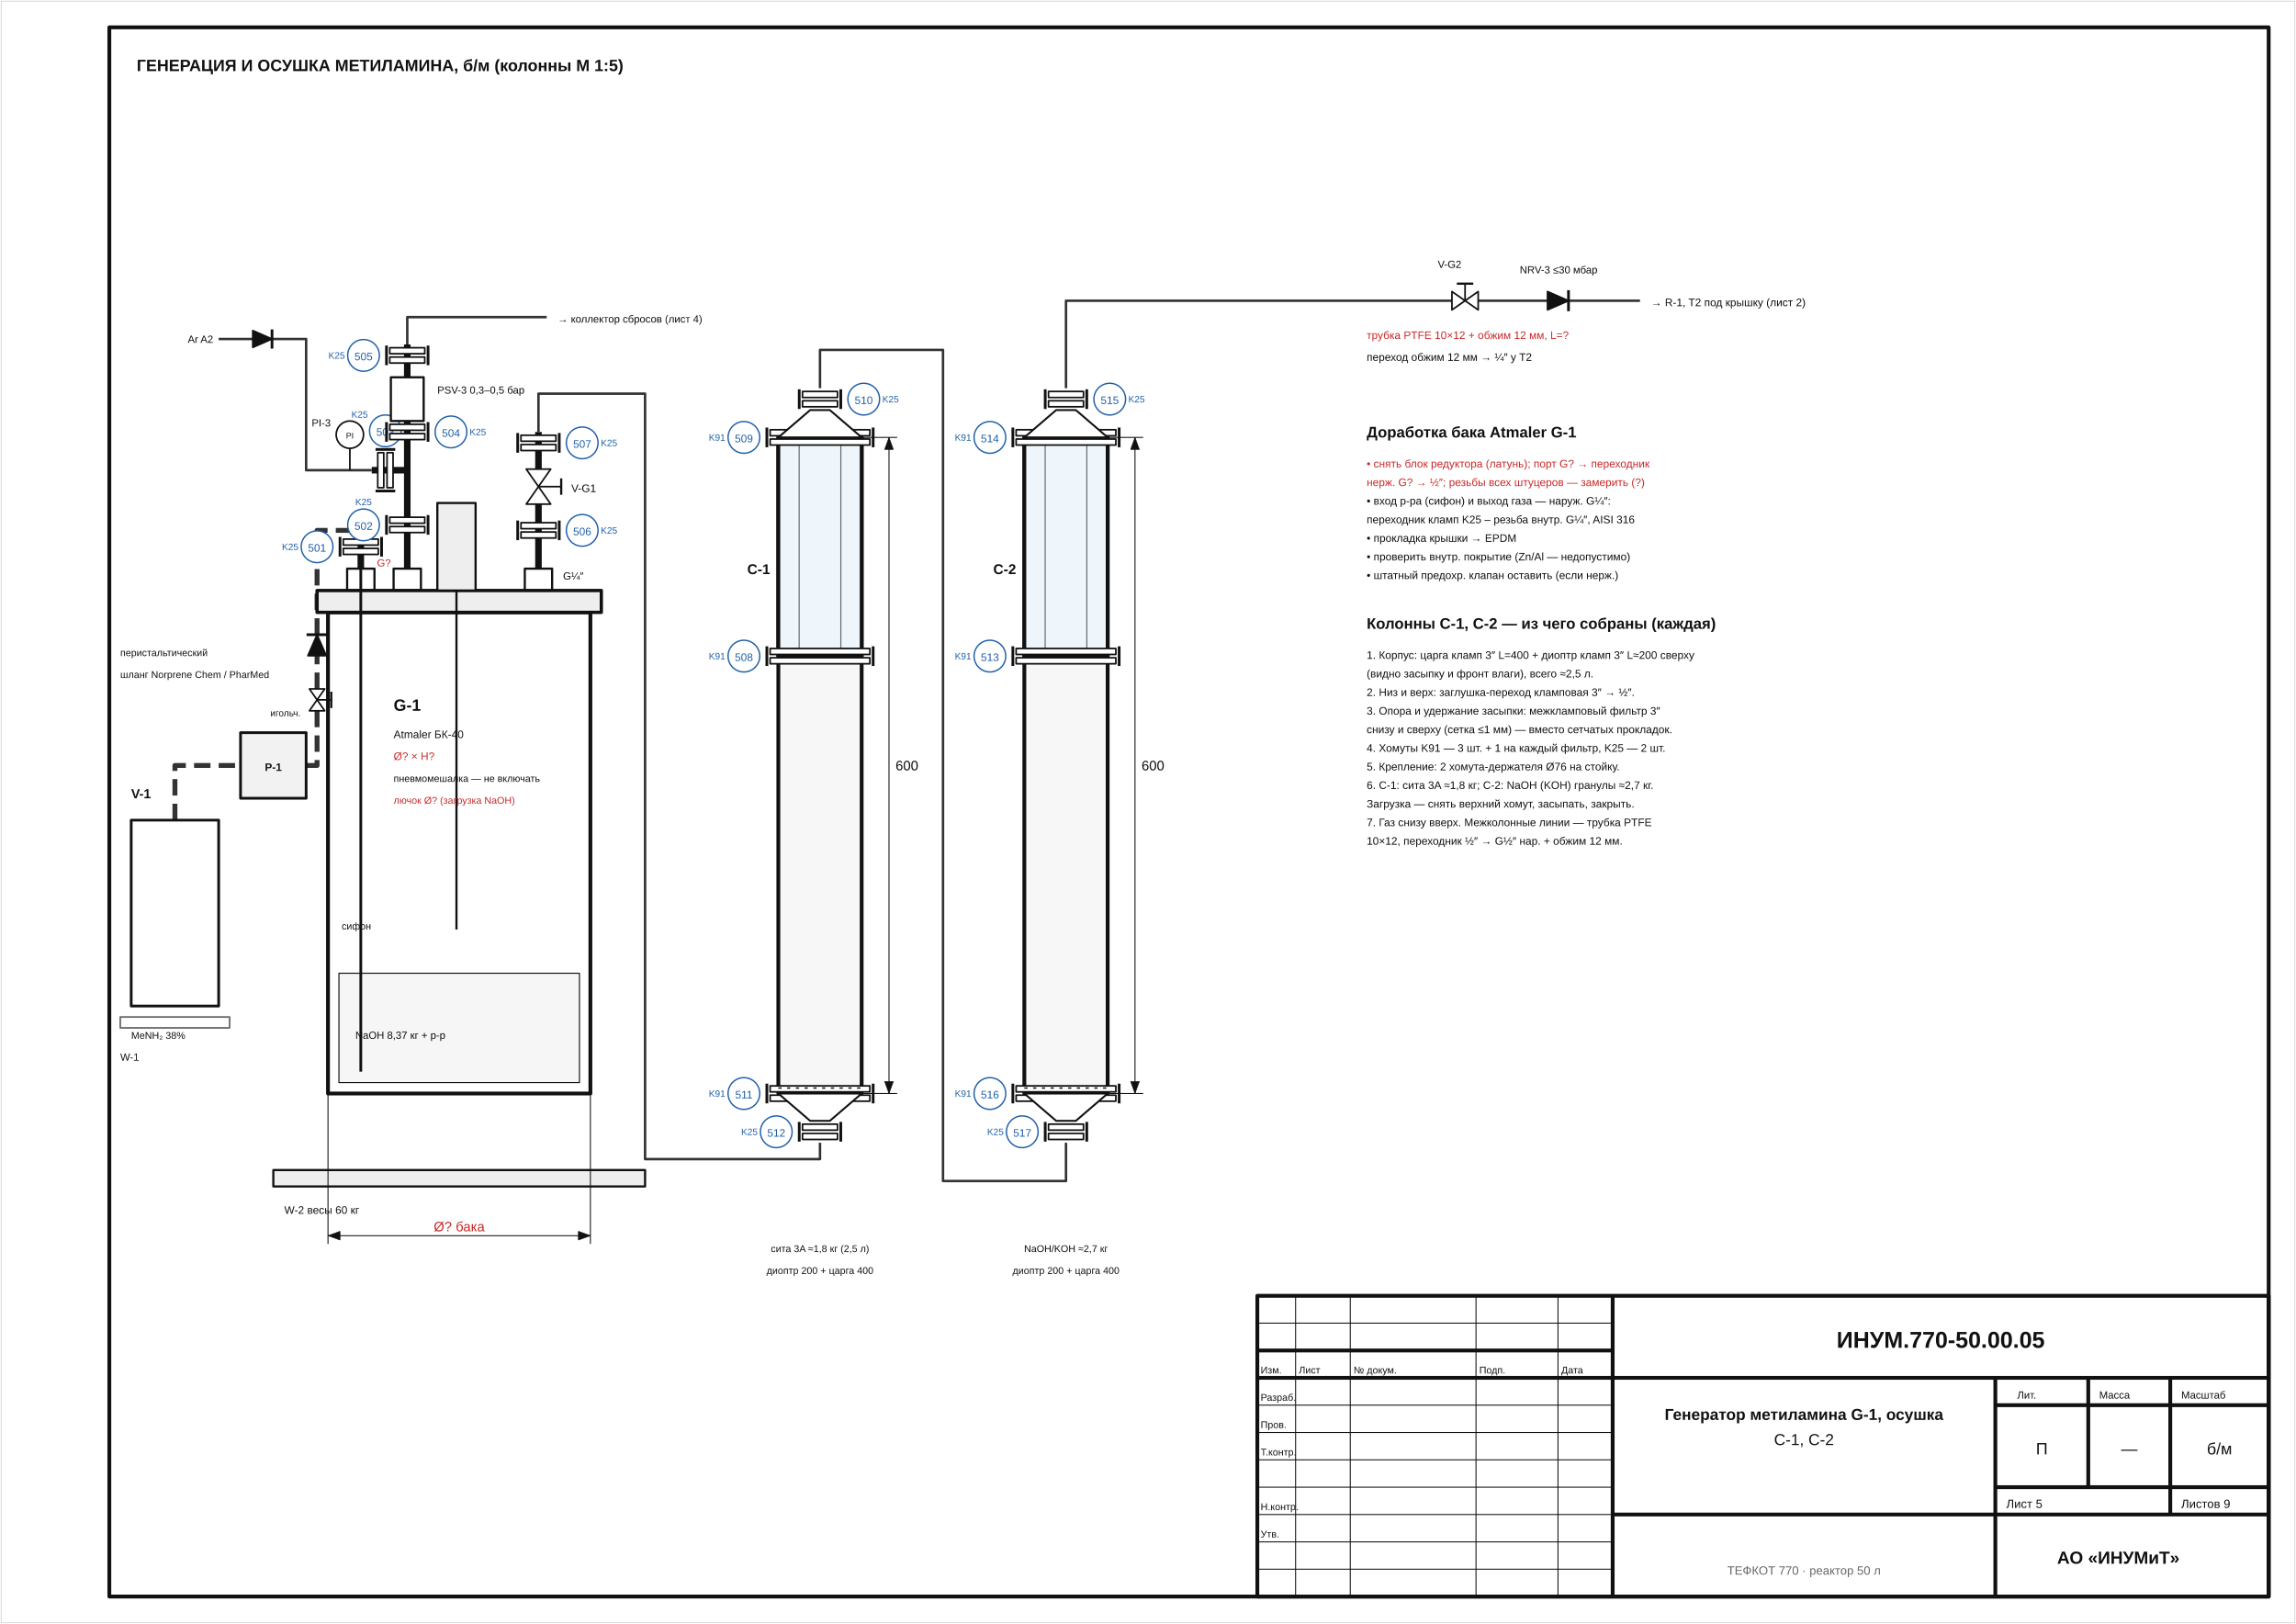
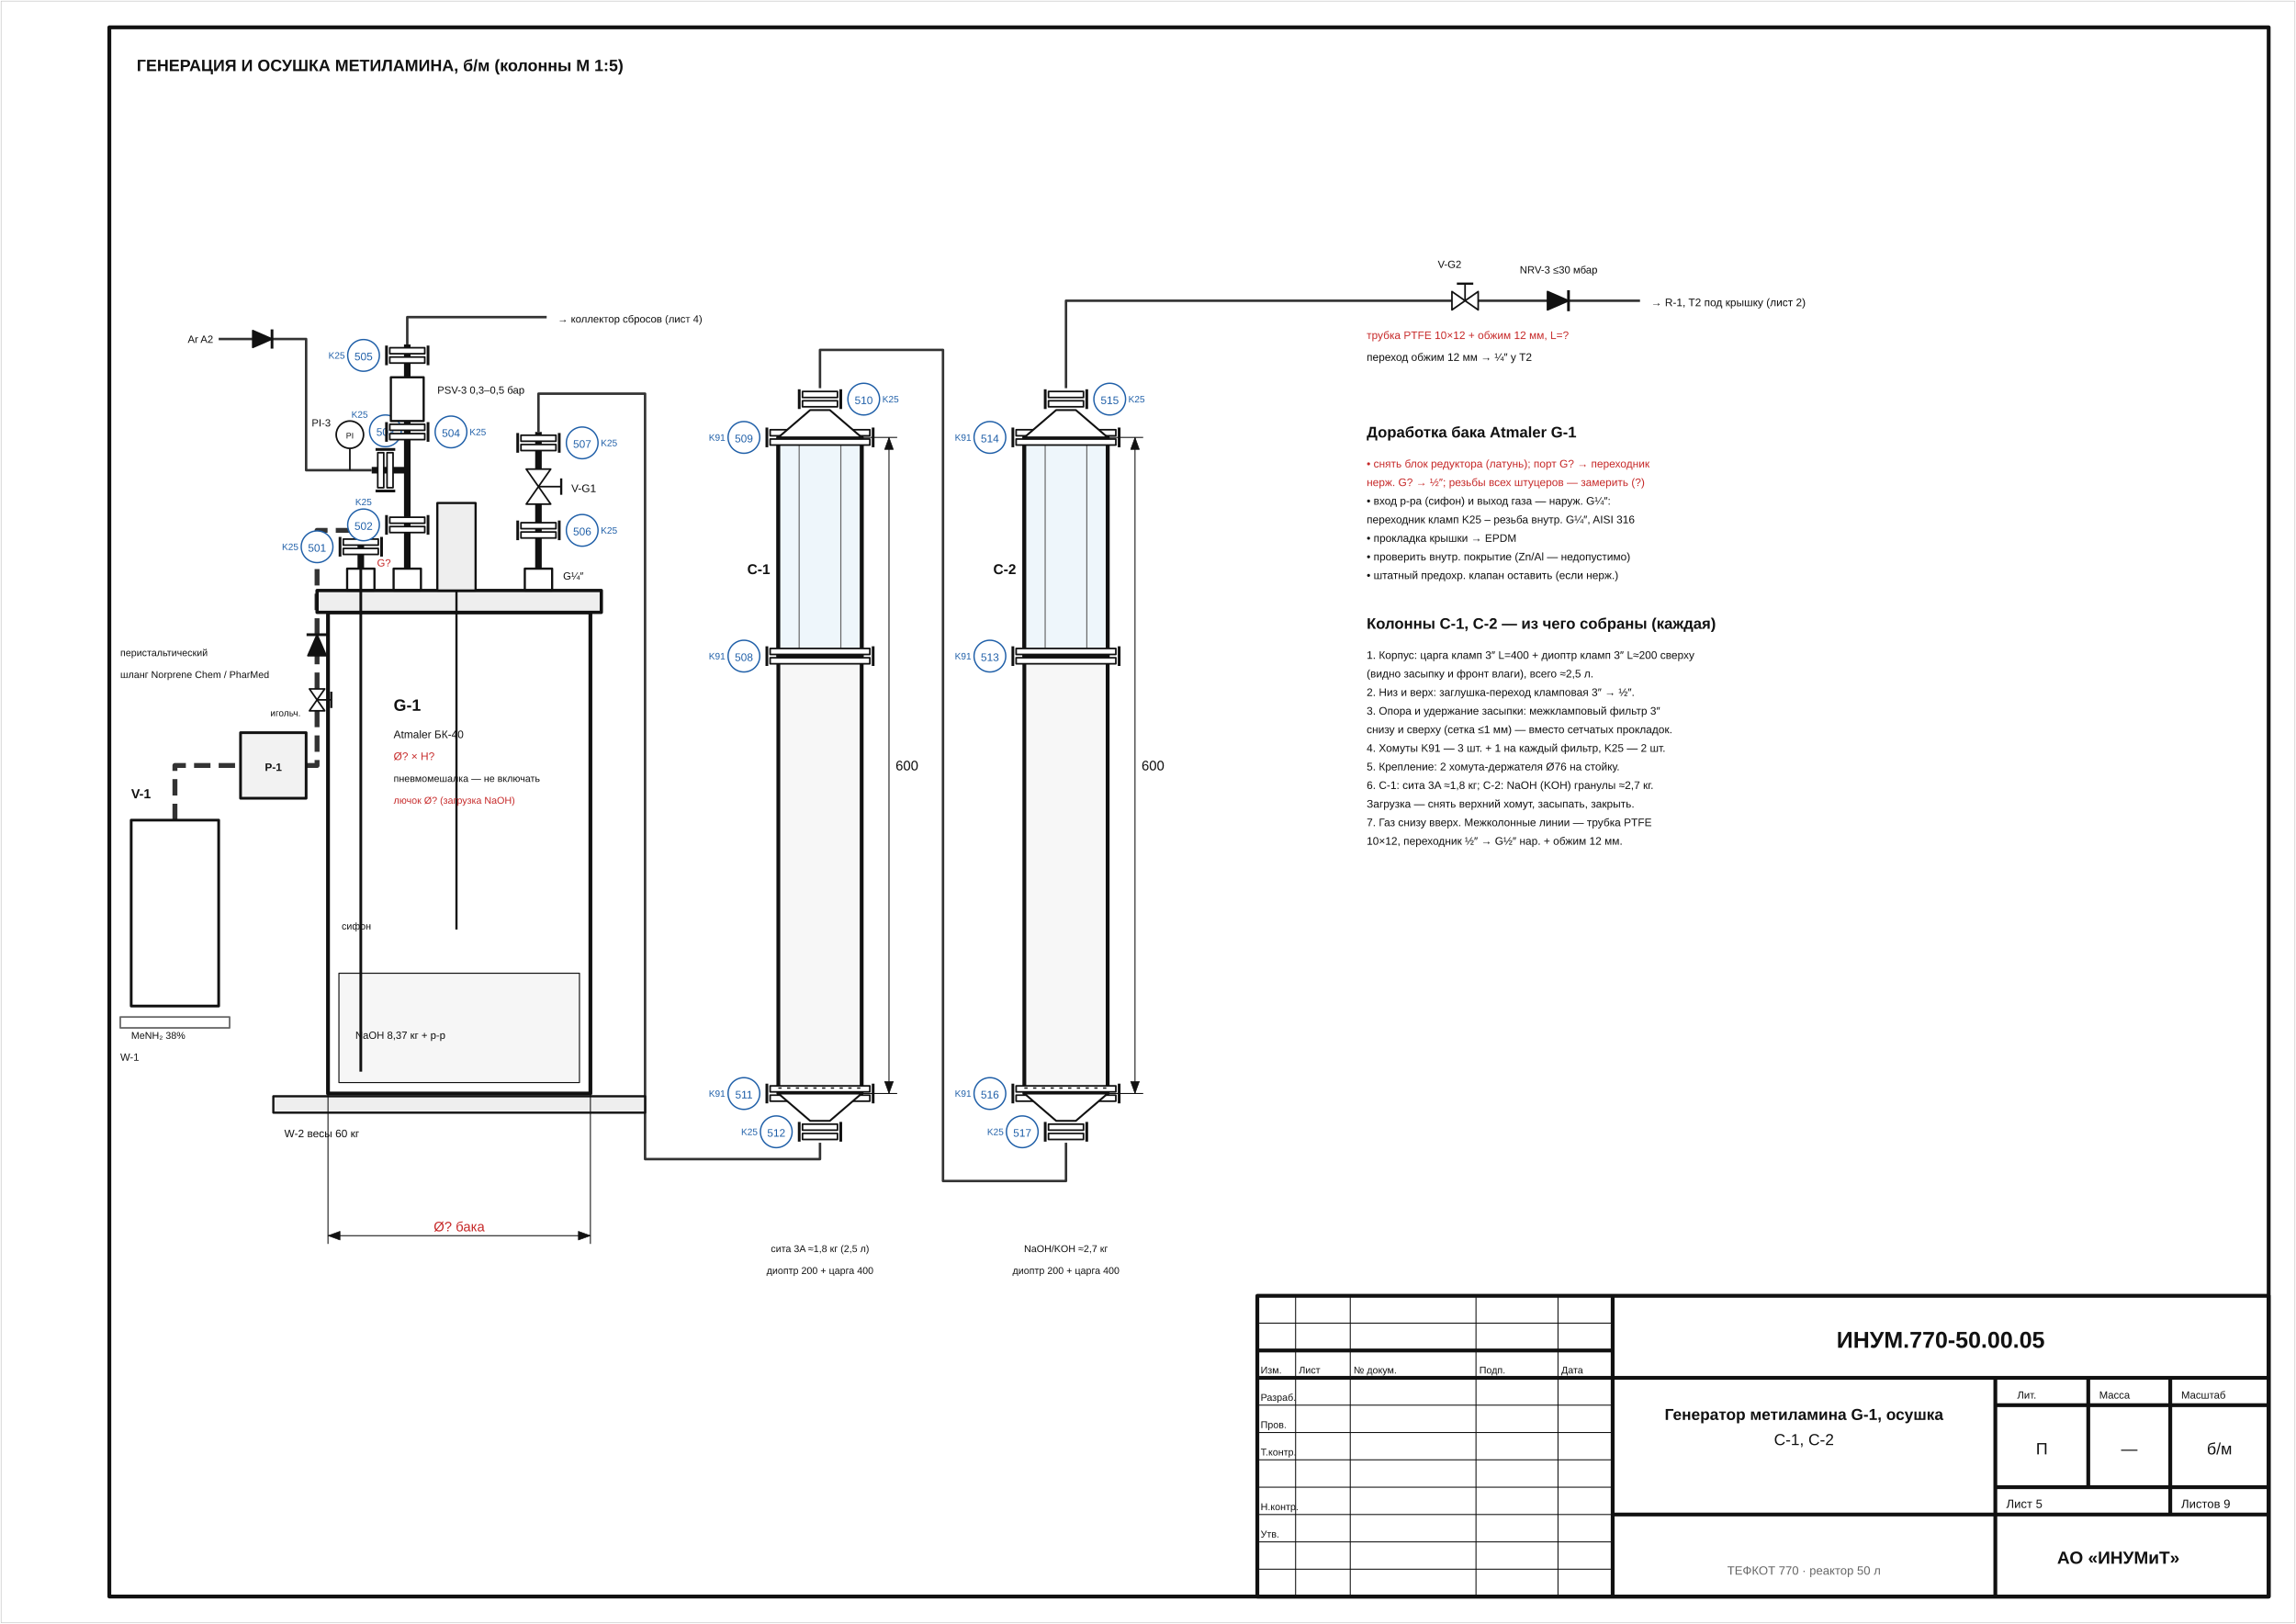
<svg xmlns="http://www.w3.org/2000/svg" viewBox="0 0 420.0 297.0" width="420.0mm" height="297.0mm" font-family="Arial, 'Liberation Sans', sans-serif">
  <rect width="100%" height="100%" fill="#fff" />
  <path d="M230.00,247.00 L295.00,247.00" fill="none" stroke="#111111" stroke-width="0.7" stroke-linejoin="round" />
  <path d="M230.00,252.00 L295.00,252.00" fill="none" stroke="#111111" stroke-width="0.7" stroke-linejoin="round" />
  <path d="M295.00,237.00 L295.00,292.00" fill="none" stroke="#111111" stroke-width="0.7" stroke-linejoin="round" />
  <path d="M295.00,252.00 L415.00,252.00" fill="none" stroke="#111111" stroke-width="0.7" stroke-linejoin="round" />
  <path d="M365.00,252.00 L365.00,292.00" fill="none" stroke="#111111" stroke-width="0.7" stroke-linejoin="round" />
  <path d="M295.00,277.00 L415.00,277.00" fill="none" stroke="#111111" stroke-width="0.7" stroke-linejoin="round" />
  <path d="M365.00,257.00 L415.00,257.00" fill="none" stroke="#111111" stroke-width="0.7" stroke-linejoin="round" />
  <path d="M365.00,272.00 L415.00,272.00" fill="none" stroke="#111111" stroke-width="0.7" stroke-linejoin="round" />
  <path d="M382.00,252.00 L382.00,272.00" fill="none" stroke="#111111" stroke-width="0.7" stroke-linejoin="round" />
  <path d="M397.00,252.00 L397.00,272.00" fill="none" stroke="#111111" stroke-width="0.7" stroke-linejoin="round" />
  <path d="M397.00,272.00 L397.00,277.00" fill="none" stroke="#111111" stroke-width="0.7" stroke-linejoin="round" />
  <path d="M32.00,150.00 L32.00,140.00 L44.00,140.00" fill="none" stroke="#333333" stroke-width="0.9" stroke-dasharray="3 1.5" stroke-linejoin="round" />
  <path d="M56.00,140.00 L58.00,140.00 L58.00,130.00" fill="none" stroke="#333333" stroke-width="0.9" stroke-dasharray="3 1.5" stroke-linejoin="round" />
  <path d="M58.00,126.00 L58.00,119.92" fill="none" stroke="#333333" stroke-width="0.9" stroke-dasharray="3 1.5" stroke-linejoin="round" />
  <path d="M58.00,116.08 L58.00,97.00 L66.00,97.00" fill="none" stroke="#333333" stroke-width="0.9" stroke-dasharray="3 1.5" stroke-linejoin="round" />
  <path d="M66.00,104.00 L66.00,97.00" fill="none" stroke="#111111" stroke-width="1.2" stroke-linejoin="round" />
  <path d="M74.50,104.00 L74.50,69.00" fill="none" stroke="#111111" stroke-width="1.2" stroke-linejoin="round" />
  <path d="M74.50,86.00 L68.00,86.00" fill="none" stroke="#111111" stroke-width="1.2" stroke-linejoin="round" />
  <path d="M74.50,69.00 L74.50,63.00" fill="none" stroke="#111111" stroke-width="1.2" stroke-linejoin="round" />
  <path d="M74.50,63.00 L74.50,58.00 L100.00,58.00" fill="none" stroke="#333333" stroke-width="0.45" stroke-linejoin="round" />
  <path d="M68.00,86.00 L56.00,86.00 L56.00,62.00 L49.76,62.00" fill="none" stroke="#333333" stroke-width="0.45" stroke-linejoin="round" />
  <path d="M46.24,62.00 L40.00,62.00" fill="none" stroke="#333333" stroke-width="0.45" stroke-linejoin="round" />
  <path d="M98.50,104.00 L98.50,92.20" fill="none" stroke="#111111" stroke-width="1.2" stroke-linejoin="round" />
  <path d="M98.50,85.80 L98.50,79.00" fill="none" stroke="#111111" stroke-width="1.2" stroke-linejoin="round" />
  <path d="M98.50,79.00 L98.50,72.00 L118.00,72.00 L118.00,212.00 L150.00,212.00 L150.00,209.00" fill="none" stroke="#333333" stroke-width="0.45" stroke-linejoin="round" />
  <path d="M150.00,71.00 L150.00,64.00 L172.50,64.00 L172.50,216.00 L195.00,216.00 L195.00,209.00" fill="none" stroke="#333333" stroke-width="0.45" stroke-linejoin="round" />
  <path d="M195.00,71.00 L195.00,55.00 L265.60,55.00" fill="none" stroke="#333333" stroke-width="0.45" stroke-linejoin="round" />
  <path d="M270.40,55.00 L283.08,55.00" fill="none" stroke="#333333" stroke-width="0.45" stroke-linejoin="round" />
  <path d="M286.92,55.00 L300.00,55.00" fill="none" stroke="#333333" stroke-width="0.45" stroke-linejoin="round" />
  <path d="M0.20,0.20 L419.80,0.20 L419.80,296.80 L0.20,296.80 Z" fill="none" stroke="#bbbbbb" stroke-width="0.1" stroke-linejoin="round" />
  <path d="M20.00,5.00 L415.00,5.00 L415.00,292.00 L20.00,292.00 Z" fill="none" stroke="#111111" stroke-width="0.7" stroke-linejoin="round" />
  <path d="M230.00,237.00 L415.00,237.00 L415.00,292.00 L230.00,292.00 Z" fill="none" stroke="#111111" stroke-width="0.7" stroke-linejoin="round" />
  <path d="M230.00,242.00 L295.00,242.00" fill="none" stroke="#111111" stroke-width="0.18" stroke-linejoin="round" />
  <path d="M230.00,257.00 L295.00,257.00" fill="none" stroke="#111111" stroke-width="0.18" stroke-linejoin="round" />
  <path d="M230.00,262.00 L295.00,262.00" fill="none" stroke="#111111" stroke-width="0.18" stroke-linejoin="round" />
  <path d="M230.00,267.00 L295.00,267.00" fill="none" stroke="#111111" stroke-width="0.18" stroke-linejoin="round" />
  <path d="M230.00,272.00 L295.00,272.00" fill="none" stroke="#111111" stroke-width="0.18" stroke-linejoin="round" />
  <path d="M230.00,277.00 L295.00,277.00" fill="none" stroke="#111111" stroke-width="0.18" stroke-linejoin="round" />
  <path d="M230.00,282.00 L295.00,282.00" fill="none" stroke="#111111" stroke-width="0.18" stroke-linejoin="round" />
  <path d="M230.00,287.00 L295.00,287.00" fill="none" stroke="#111111" stroke-width="0.18" stroke-linejoin="round" />
  <path d="M237.00,237.00 L237.00,292.00" fill="none" stroke="#111111" stroke-width="0.18" stroke-linejoin="round" />
  <path d="M247.00,237.00 L247.00,292.00" fill="none" stroke="#111111" stroke-width="0.18" stroke-linejoin="round" />
  <path d="M270.00,237.00 L270.00,292.00" fill="none" stroke="#111111" stroke-width="0.18" stroke-linejoin="round" />
  <path d="M285.00,237.00 L285.00,292.00" fill="none" stroke="#111111" stroke-width="0.18" stroke-linejoin="round" />
  <text x="230.60" y="251.20" font-size="1.8" text-anchor="start" fill="#111111">Изм.</text>
  <text x="237.60" y="251.20" font-size="1.8" text-anchor="start" fill="#111111">Лист</text>
  <text x="247.60" y="251.20" font-size="1.8" text-anchor="start" fill="#111111">№ докум.</text>
  <text x="270.60" y="251.20" font-size="1.8" text-anchor="start" fill="#111111">Подп.</text>
  <text x="285.60" y="251.20" font-size="1.8" text-anchor="start" fill="#111111">Дата</text>
  <text x="230.60" y="256.20" font-size="1.8" text-anchor="start" fill="#111111">Разраб.</text>
  <text x="230.60" y="261.20" font-size="1.8" text-anchor="start" fill="#111111">Пров.</text>
  <text x="230.60" y="266.20" font-size="1.8" text-anchor="start" fill="#111111">Т.контр.</text>
  <text x="230.60" y="276.20" font-size="1.8" text-anchor="start" fill="#111111">Н.контр.</text>
  <text x="230.60" y="281.20" font-size="1.8" text-anchor="start" fill="#111111">Утв.</text>
  <text x="248.60" y="256.20" font-size="1.8" text-anchor="start" fill="#111111" />
  <text x="355.00" y="246.50" font-size="4.2" text-anchor="middle" fill="#111111" font-weight="bold">ИНУМ.770-50.00.05</text>
  <text x="330.00" y="259.70" font-size="2.9" text-anchor="middle" fill="#111111" font-weight="bold">Генератор метиламина G-1, осушка</text>
  <text x="330.00" y="264.30" font-size="2.9" text-anchor="middle" fill="#111111">C-1, C-2</text>
  <text x="369.00" y="255.80" font-size="1.9" text-anchor="start" fill="#111111">Лит.</text>
  <text x="384.00" y="255.80" font-size="1.9" text-anchor="start" fill="#111111">Масса</text>
  <text x="399.00" y="255.80" font-size="1.9" text-anchor="start" fill="#111111">Масштаб</text>
  <text x="373.50" y="266.00" font-size="3" text-anchor="middle" fill="#111111">П</text>
  <text x="389.50" y="266.00" font-size="3" text-anchor="middle" fill="#111111">—</text>
  <text x="406.00" y="266.00" font-size="3" text-anchor="middle" fill="#111111">б/м</text>
  <text x="367.00" y="275.80" font-size="2.2" text-anchor="start" fill="#111111">Лист 5</text>
  <text x="399.00" y="275.80" font-size="2.2" text-anchor="start" fill="#111111">Листов 9</text>
  <text x="387.50" y="286.00" font-size="3.2" text-anchor="middle" fill="#111111" font-weight="bold">АО «ИНУМиТ»</text>
  <text x="330.00" y="288.00" font-size="2.2" text-anchor="middle" fill="#666666">ТЕФКОТ 770 · реактор 50 л</text>
  <text x="25.00" y="13.00" font-size="3.0" text-anchor="start" fill="#111111" font-weight="bold">ГЕНЕРАЦИЯ И ОСУШКА МЕТИЛАМИНА, б/м (колонны М 1:5)</text>
  <path d="M24.00,150.00 L40.00,150.00 L40.00,184.00 L24.00,184.00 Z" fill="#ffffff" stroke="#111111" stroke-width="0.5" stroke-linejoin="round" />
  <text x="24.00" y="146.00" font-size="2.4" text-anchor="start" fill="#111111" font-weight="bold">V-1</text>
  <text x="24.00" y="190.00" font-size="1.8" text-anchor="start" fill="#111111">MeNH₂ 38%</text>
  <path d="M22.00,186.00 L42.00,186.00 L42.00,188.00 L22.00,188.00 Z" fill="none" stroke="#666666" stroke-width="0.3" stroke-linejoin="round" />
  <text x="22.00" y="194.00" font-size="1.9" text-anchor="start" fill="#111111">W-1</text>
  <path d="M44.00,134.00 L56.00,134.00 L56.00,146.00 L44.00,146.00 Z" fill="#f2f2f2" stroke="#111111" stroke-width="0.5" stroke-linejoin="round" />
  <text x="50.00" y="141.00" font-size="2.0" text-anchor="middle" fill="#111111" font-weight="bold">P-1</text>
  <text x="22.00" y="120.00" font-size="1.8" text-anchor="start" fill="#111111">перистальтический</text>
  <text x="22.00" y="124.00" font-size="1.8" text-anchor="start" fill="#111111">шланг Norprene Chem / PharMed</text>
  <path d="M56.60,126.00 L59.40,130.00 L56.60,130.00 L59.40,126.00 Z" fill="#ffffff" stroke="#111111" stroke-width="0.3" stroke-linejoin="round" />
  <path d="M58.00,128.00 L60.60,128.00" fill="none" stroke="#111111" stroke-width="0.3" stroke-linejoin="round" />
  <path d="M60.60,126.50 L60.60,129.50" fill="none" stroke="#111111" stroke-width="0.4" stroke-linejoin="round" />
  <text x="55.00" y="131.00" font-size="1.7" text-anchor="end" fill="#111111">игольч.</text>
  <path d="M58.00,116.08 L59.68,119.92 L56.32,119.92 Z" fill="#111111" stroke="#111111" stroke-width="0.3" stroke-linejoin="round" />
  <path d="M59.92,116.08 L56.08,116.08" fill="none" stroke="#111111" stroke-width="0.5" stroke-linejoin="round" />
  <path d="M60.00,112.00 L108.00,112.00 L108.00,200.00 L60.00,200.00 Z" fill="none" stroke="#111111" stroke-width="0.7" stroke-linejoin="round" />
  <path d="M58.00,108.00 L110.00,108.00 L110.00,112.00 L58.00,112.00 Z" fill="#eeeeee" stroke="#111111" stroke-width="0.6" stroke-linejoin="round" />
  <path d="M62.00,178.00 L106.00,178.00 L106.00,198.00 L62.00,198.00 Z" fill="#f6f6f6" stroke="#111111" stroke-width="0.2" stroke-linejoin="round" />
  <text x="65.00" y="190.00" font-size="1.9" text-anchor="start" fill="#111111">NaOH 8,37 кг + р-р</text>
  <path d="M66.00,104.00 L66.00,196.00" fill="none" stroke="#111111" stroke-width="0.5" stroke-linejoin="round" />
  <text x="62.50" y="170.00" font-size="1.8" text-anchor="start" fill="#111111">сифон</text>
  <path d="M63.50,104.00 L68.50,104.00 L68.50,108.00 L63.50,108.00 Z" fill="none" stroke="#111111" stroke-width="0.4" stroke-linejoin="round" />
  <path d="M62.80,98.60 L69.20,98.60 L69.20,99.70 L62.80,99.70 Z" fill="#ffffff" stroke="#111111" stroke-width="0.3" stroke-linejoin="round" />
  <path d="M62.80,100.30 L69.20,100.30 L69.20,101.40 L62.80,101.40 Z" fill="#ffffff" stroke="#111111" stroke-width="0.3" stroke-linejoin="round" />
  <path d="M62.20,98.20 L62.20,101.80" fill="none" stroke="#111111" stroke-width="0.5" stroke-linejoin="round" />
  <path d="M69.80,98.20 L69.80,101.80" fill="none" stroke="#111111" stroke-width="0.5" stroke-linejoin="round" />
  <circle cx="58.00" cy="100.00" r="2.90" fill="#ffffff" stroke="#1f5fa8" stroke-width="0.25" />
  <text x="58.00" y="100.90" font-size="2.0" text-anchor="middle" fill="#1f5fa8">501</text>
  <text x="72.00" y="130.00" font-size="3" text-anchor="start" fill="#111111" font-weight="bold">G-1</text>
  <text x="72.00" y="135.00" font-size="2.0" text-anchor="start" fill="#111111">Atmaler БК-40</text>
  <text x="72.00" y="139.00" font-size="2.0" text-anchor="start" fill="#c62828">Ø? × H?</text>
  <path d="M80.00,92.00 L87.00,92.00 L87.00,108.00 L80.00,108.00 Z" fill="#eeeeee" stroke="#111111" stroke-width="0.4" stroke-linejoin="round" />
  <path d="M83.50,108.00 L83.50,170.00" fill="none" stroke="#111111" stroke-width="0.4" stroke-linejoin="round" />
  <text x="72.00" y="143.00" font-size="1.8" text-anchor="start" fill="#111111">пневмомешалка — не включать</text>
  <path d="M72.00,104.00 L77.00,104.00 L77.00,108.00 L72.00,108.00 Z" fill="none" stroke="#111111" stroke-width="0.4" stroke-linejoin="round" />
  <text x="71.50" y="103.60" font-size="1.9" text-anchor="end" fill="#c62828">G?</text>
  <path d="M71.30,94.60 L77.70,94.60 L77.70,95.70 L71.30,95.70 Z" fill="#ffffff" stroke="#111111" stroke-width="0.3" stroke-linejoin="round" />
  <path d="M71.30,96.30 L77.70,96.30 L77.70,97.40 L71.30,97.40 Z" fill="#ffffff" stroke="#111111" stroke-width="0.3" stroke-linejoin="round" />
  <path d="M70.70,94.20 L70.70,97.80" fill="none" stroke="#111111" stroke-width="0.5" stroke-linejoin="round" />
  <path d="M78.30,94.20 L78.30,97.80" fill="none" stroke="#111111" stroke-width="0.5" stroke-linejoin="round" />
  <circle cx="66.50" cy="96.00" r="2.90" fill="#ffffff" stroke="#1f5fa8" stroke-width="0.25" />
  <text x="66.50" y="96.90" font-size="2.0" text-anchor="middle" fill="#1f5fa8">502</text>
  <path d="M69.10,82.80 L70.20,82.80 L70.20,89.20 L69.10,89.20 Z" fill="#ffffff" stroke="#111111" stroke-width="0.3" stroke-linejoin="round" />
  <path d="M70.80,82.80 L71.90,82.80 L71.90,89.20 L70.80,89.20 Z" fill="#ffffff" stroke="#111111" stroke-width="0.3" stroke-linejoin="round" />
  <path d="M68.70,82.20 L72.30,82.20" fill="none" stroke="#111111" stroke-width="0.5" stroke-linejoin="round" />
  <path d="M68.70,89.80 L72.30,89.80" fill="none" stroke="#111111" stroke-width="0.5" stroke-linejoin="round" />
  <circle cx="70.50" cy="78.80" r="2.90" fill="#ffffff" stroke="#1f5fa8" stroke-width="0.25" />
  <text x="70.50" y="79.70" font-size="2.0" text-anchor="middle" fill="#1f5fa8">503</text>
  <path d="M64.00,86.00 L64.00,82.00" fill="none" stroke="#111111" stroke-width="0.3" stroke-linejoin="round" />
  <circle cx="64.00" cy="79.50" r="2.50" fill="#ffffff" stroke="#111111" stroke-width="0.3" />
  <text x="64.00" y="80.20" font-size="1.5" text-anchor="middle" fill="#111111">PI</text>
  <text x="60.50" y="78.00" font-size="1.9" text-anchor="end" fill="#111111">PI-3</text>
  <path d="M71.30,77.60 L77.70,77.60 L77.70,78.70 L71.30,78.70 Z" fill="#ffffff" stroke="#111111" stroke-width="0.3" stroke-linejoin="round" />
  <path d="M71.30,79.30 L77.70,79.30 L77.70,80.40 L71.30,80.40 Z" fill="#ffffff" stroke="#111111" stroke-width="0.3" stroke-linejoin="round" />
  <path d="M70.70,77.20 L70.70,80.80" fill="none" stroke="#111111" stroke-width="0.5" stroke-linejoin="round" />
  <path d="M78.30,77.20 L78.30,80.80" fill="none" stroke="#111111" stroke-width="0.5" stroke-linejoin="round" />
  <circle cx="82.50" cy="79.00" r="2.90" fill="#ffffff" stroke="#1f5fa8" stroke-width="0.25" />
  <text x="82.50" y="79.90" font-size="2.0" text-anchor="middle" fill="#1f5fa8">504</text>
  <path d="M71.50,69.00 L77.50,69.00 L77.50,77.00 L71.50,77.00 Z" fill="#ffffff" stroke="#111111" stroke-width="0.4" stroke-linejoin="round" />
  <text x="80.00" y="72.00" font-size="1.9" text-anchor="start" fill="#111111">PSV-3 0,3–0,5 бар</text>
  <path d="M71.30,63.60 L77.70,63.60 L77.70,64.70 L71.30,64.70 Z" fill="#ffffff" stroke="#111111" stroke-width="0.3" stroke-linejoin="round" />
  <path d="M71.30,65.30 L77.70,65.30 L77.70,66.40 L71.30,66.40 Z" fill="#ffffff" stroke="#111111" stroke-width="0.3" stroke-linejoin="round" />
  <path d="M70.70,63.20 L70.70,66.80" fill="none" stroke="#111111" stroke-width="0.5" stroke-linejoin="round" />
  <path d="M78.30,63.20 L78.30,66.80" fill="none" stroke="#111111" stroke-width="0.5" stroke-linejoin="round" />
  <circle cx="66.50" cy="65.00" r="2.90" fill="#ffffff" stroke="#1f5fa8" stroke-width="0.25" />
  <text x="66.50" y="65.90" font-size="2.0" text-anchor="middle" fill="#1f5fa8">505</text>
  <text x="102.00" y="59.00" font-size="1.9" text-anchor="start" fill="#111111">→ коллектор сбросов (лист 4)</text>
  <text x="39.00" y="62.70" font-size="1.9" text-anchor="end" fill="#111111">Ar A2</text>
  <path d="M49.76,62.00 L46.24,63.54 L46.24,60.46 Z" fill="#111111" stroke="#111111" stroke-width="0.3" stroke-linejoin="round" />
  <path d="M49.76,63.76 L49.76,60.24" fill="none" stroke="#111111" stroke-width="0.5" stroke-linejoin="round" />
  <path d="M96.00,104.00 L101.00,104.00 L101.00,108.00 L96.00,108.00 Z" fill="none" stroke="#111111" stroke-width="0.4" stroke-linejoin="round" />
  <text x="103.00" y="106.00" font-size="1.9" text-anchor="start" fill="#111111">G¼″</text>
  <path d="M95.30,95.60 L101.70,95.60 L101.70,96.70 L95.30,96.70 Z" fill="#ffffff" stroke="#111111" stroke-width="0.3" stroke-linejoin="round" />
  <path d="M95.30,97.30 L101.70,97.30 L101.70,98.40 L95.30,98.40 Z" fill="#ffffff" stroke="#111111" stroke-width="0.3" stroke-linejoin="round" />
  <path d="M94.70,95.20 L94.70,98.80" fill="none" stroke="#111111" stroke-width="0.5" stroke-linejoin="round" />
  <path d="M102.30,95.20 L102.30,98.80" fill="none" stroke="#111111" stroke-width="0.5" stroke-linejoin="round" />
  <circle cx="106.50" cy="97.00" r="2.90" fill="#ffffff" stroke="#1f5fa8" stroke-width="0.25" />
  <text x="106.50" y="97.90" font-size="2.0" text-anchor="middle" fill="#1f5fa8">506</text>
  <path d="M96.26,85.80 L100.74,92.20 L96.26,92.20 L100.74,85.80 Z" fill="#ffffff" stroke="#111111" stroke-width="0.3" stroke-linejoin="round" />
  <path d="M98.50,89.00 L102.66,89.00" fill="none" stroke="#111111" stroke-width="0.3" stroke-linejoin="round" />
  <path d="M102.66,87.50 L102.66,90.50" fill="none" stroke="#111111" stroke-width="0.4" stroke-linejoin="round" />
  <text x="104.50" y="90.00" font-size="2.0" text-anchor="start" fill="#111111">V-G1</text>
  <path d="M95.30,79.60 L101.70,79.60 L101.70,80.70 L95.30,80.70 Z" fill="#ffffff" stroke="#111111" stroke-width="0.3" stroke-linejoin="round" />
  <path d="M95.30,81.30 L101.70,81.30 L101.70,82.40 L95.30,82.40 Z" fill="#ffffff" stroke="#111111" stroke-width="0.3" stroke-linejoin="round" />
  <path d="M94.70,79.20 L94.70,82.80" fill="none" stroke="#111111" stroke-width="0.5" stroke-linejoin="round" />
  <path d="M102.30,79.20 L102.30,82.80" fill="none" stroke="#111111" stroke-width="0.5" stroke-linejoin="round" />
  <circle cx="106.50" cy="81.00" r="2.90" fill="#ffffff" stroke="#1f5fa8" stroke-width="0.25" />
  <text x="106.50" y="81.90" font-size="2.0" text-anchor="middle" fill="#1f5fa8">507</text>
  <text x="72.00" y="147.00" font-size="1.8" text-anchor="start" fill="#c62828">лючок Ø? (загрузка NaOH)</text>
-   <path d="M50.00,214.00 L118.00,214.00 L118.00,217.00 L50.00,217.00 Z" fill="#eeeeee" stroke="#111111" stroke-width="0.4" stroke-linejoin="round" />
-   <text x="52.00" y="222.00" font-size="2.0" text-anchor="start" fill="#111111">W-2 весы 60 кг</text>
+   <path d="M50.00,200.50 L118.00,200.50 L118.00,203.50 L50.00,203.50 Z" fill="#eeeeee" stroke="#111111" stroke-width="0.4" stroke-linejoin="round" />
+   <text x="52.00" y="208.00" font-size="2.0" text-anchor="start" fill="#111111">W-2 весы 60 кг</text>
  <path d="M60.00,200.00 L60.00,227.50" fill="none" stroke="#111111" stroke-width="0.18" stroke-linejoin="round" />
  <path d="M108.00,200.00 L108.00,227.50" fill="none" stroke="#111111" stroke-width="0.18" stroke-linejoin="round" />
  <path d="M60.00,226.00 L108.00,226.00" fill="none" stroke="#111111" stroke-width="0.18" stroke-linejoin="round" />
  <path d="M60.00,226.00 L62.20,225.20 L62.20,226.80 Z" fill="#111111" stroke="#111111" stroke-width="0.1" stroke-linejoin="round" />
  <path d="M108.00,226.00 L105.80,226.80 L105.80,225.20 Z" fill="#111111" stroke="#111111" stroke-width="0.1" stroke-linejoin="round" />
  <text x="84.00" y="225.20" font-size="2.5" text-anchor="middle" fill="#c62828">Ø? бака</text>
  <path d="M142.38,80.00 L157.62,80.00 L157.62,200.00 L142.38,200.00 Z" fill="#f7f7f7" stroke="#111111" stroke-width="0.7" stroke-linejoin="round" />
  <path d="M142.38,80.00 L157.62,80.00 L157.62,120.00 L142.38,120.00 Z" fill="#eef6fb" stroke="#111111" stroke-width="0.7" stroke-linejoin="round" />
  <path d="M146.19,81.00 L146.19,119.00" fill="none" stroke="#666666" stroke-width="0.2" stroke-linejoin="round" />
  <path d="M153.81,81.00 L153.81,119.00" fill="none" stroke="#666666" stroke-width="0.2" stroke-linejoin="round" />
  <path d="M140.88,118.60 L159.12,118.60 L159.12,119.70 L140.88,119.70 Z" fill="#ffffff" stroke="#111111" stroke-width="0.3" stroke-linejoin="round" />
  <path d="M140.88,120.30 L159.12,120.30 L159.12,121.40 L140.88,121.40 Z" fill="#ffffff" stroke="#111111" stroke-width="0.3" stroke-linejoin="round" />
  <path d="M140.28,118.20 L140.28,121.80" fill="none" stroke="#111111" stroke-width="0.5" stroke-linejoin="round" />
  <path d="M159.72,118.20 L159.72,121.80" fill="none" stroke="#111111" stroke-width="0.5" stroke-linejoin="round" />
  <circle cx="136.08" cy="120.00" r="2.90" fill="#ffffff" stroke="#1f5fa8" stroke-width="0.25" />
  <text x="136.08" y="120.90" font-size="2.0" text-anchor="middle" fill="#1f5fa8">508</text>
  <text x="140.88" y="105.00" font-size="2.6" text-anchor="end" fill="#111111" font-weight="bold">C-1</text>
  <text x="150.00" y="229.00" font-size="1.8" text-anchor="middle" fill="#111111">сита 3A ≈1,8 кг (2,5 л)</text>
  <text x="150.00" y="233.00" font-size="1.8" text-anchor="middle" fill="#111111">диоптр 200 + царга 400</text>
  <path d="M140.88,78.60 L159.12,78.60 L159.12,79.70 L140.88,79.70 Z" fill="#ffffff" stroke="#111111" stroke-width="0.3" stroke-linejoin="round" />
  <path d="M140.88,80.30 L159.12,80.30 L159.12,81.40 L140.88,81.40 Z" fill="#ffffff" stroke="#111111" stroke-width="0.3" stroke-linejoin="round" />
  <path d="M140.28,78.20 L140.28,81.80" fill="none" stroke="#111111" stroke-width="0.5" stroke-linejoin="round" />
  <path d="M159.72,78.20 L159.72,81.80" fill="none" stroke="#111111" stroke-width="0.5" stroke-linejoin="round" />
  <circle cx="136.08" cy="80.00" r="2.90" fill="#ffffff" stroke="#1f5fa8" stroke-width="0.25" />
  <text x="136.08" y="80.90" font-size="2.0" text-anchor="middle" fill="#1f5fa8">509</text>
  <path d="M142.38,80.00 L157.62,80.00 L151.80,75.00 L148.20,75.00 Z" fill="#ffffff" stroke="#111111" stroke-width="0.35" stroke-linejoin="round" />
  <path d="M146.80,71.60 L153.20,71.60 L153.20,72.70 L146.80,72.70 Z" fill="#ffffff" stroke="#111111" stroke-width="0.3" stroke-linejoin="round" />
  <path d="M146.80,73.30 L153.20,73.30 L153.20,74.40 L146.80,74.40 Z" fill="#ffffff" stroke="#111111" stroke-width="0.3" stroke-linejoin="round" />
  <path d="M146.20,71.20 L146.20,74.80" fill="none" stroke="#111111" stroke-width="0.5" stroke-linejoin="round" />
  <path d="M153.80,71.20 L153.80,74.80" fill="none" stroke="#111111" stroke-width="0.5" stroke-linejoin="round" />
  <circle cx="158.00" cy="73.00" r="2.90" fill="#ffffff" stroke="#1f5fa8" stroke-width="0.25" />
  <text x="158.00" y="73.90" font-size="2.0" text-anchor="middle" fill="#1f5fa8">510</text>
  <path d="M140.88,198.60 L159.12,198.60 L159.12,199.70 L140.88,199.70 Z" fill="#ffffff" stroke="#111111" stroke-width="0.3" stroke-linejoin="round" />
  <path d="M140.88,200.30 L159.12,200.30 L159.12,201.40 L140.88,201.40 Z" fill="#ffffff" stroke="#111111" stroke-width="0.3" stroke-linejoin="round" />
  <path d="M140.28,198.20 L140.28,201.80" fill="none" stroke="#111111" stroke-width="0.5" stroke-linejoin="round" />
  <path d="M159.72,198.20 L159.72,201.80" fill="none" stroke="#111111" stroke-width="0.5" stroke-linejoin="round" />
  <circle cx="136.08" cy="200.00" r="2.90" fill="#ffffff" stroke="#1f5fa8" stroke-width="0.25" />
  <text x="136.08" y="200.90" font-size="2.0" text-anchor="middle" fill="#1f5fa8">511</text>
  <path d="M142.38,200.00 L157.62,200.00 L151.80,205.00 L148.20,205.00 Z" fill="#ffffff" stroke="#111111" stroke-width="0.35" stroke-linejoin="round" />
  <path d="M142.38,199.00 L157.62,199.00" fill="none" stroke="#111111" stroke-width="0.25" stroke-dasharray="0.6 1" stroke-linejoin="round" />
  <path d="M146.80,205.60 L153.20,205.60 L153.20,206.70 L146.80,206.70 Z" fill="#ffffff" stroke="#111111" stroke-width="0.3" stroke-linejoin="round" />
  <path d="M146.80,207.30 L153.20,207.30 L153.20,208.40 L146.80,208.40 Z" fill="#ffffff" stroke="#111111" stroke-width="0.3" stroke-linejoin="round" />
  <path d="M146.20,205.20 L146.20,208.80" fill="none" stroke="#111111" stroke-width="0.5" stroke-linejoin="round" />
  <path d="M153.80,205.20 L153.80,208.80" fill="none" stroke="#111111" stroke-width="0.5" stroke-linejoin="round" />
  <circle cx="142.00" cy="207.00" r="2.90" fill="#ffffff" stroke="#1f5fa8" stroke-width="0.25" />
  <text x="142.00" y="207.90" font-size="2.0" text-anchor="middle" fill="#1f5fa8">512</text>
  <path d="M157.62,80.00 L164.12,80.00" fill="none" stroke="#111111" stroke-width="0.18" stroke-linejoin="round" />
  <path d="M157.62,200.00 L164.12,200.00" fill="none" stroke="#111111" stroke-width="0.18" stroke-linejoin="round" />
  <path d="M162.62,80.00 L162.62,200.00" fill="none" stroke="#111111" stroke-width="0.18" stroke-linejoin="round" />
  <path d="M162.62,80.00 L163.42,82.20 L161.82,82.20 Z" fill="#111111" stroke="#111111" stroke-width="0.1" stroke-linejoin="round" />
  <path d="M162.62,200.00 L161.82,197.80 L163.42,197.80 Z" fill="#111111" stroke="#111111" stroke-width="0.1" stroke-linejoin="round" />
  <text x="163.82" y="140.88" font-size="2.5" text-anchor="start" fill="#111111">600</text>
  <path d="M187.38,80.00 L202.62,80.00 L202.62,200.00 L187.38,200.00 Z" fill="#f7f7f7" stroke="#111111" stroke-width="0.7" stroke-linejoin="round" />
  <path d="M187.38,80.00 L202.62,80.00 L202.62,120.00 L187.38,120.00 Z" fill="#eef6fb" stroke="#111111" stroke-width="0.7" stroke-linejoin="round" />
  <path d="M191.19,81.00 L191.19,119.00" fill="none" stroke="#666666" stroke-width="0.2" stroke-linejoin="round" />
  <path d="M198.81,81.00 L198.81,119.00" fill="none" stroke="#666666" stroke-width="0.2" stroke-linejoin="round" />
  <path d="M185.88,118.60 L204.12,118.60 L204.12,119.70 L185.88,119.70 Z" fill="#ffffff" stroke="#111111" stroke-width="0.3" stroke-linejoin="round" />
  <path d="M185.88,120.30 L204.12,120.30 L204.12,121.40 L185.88,121.40 Z" fill="#ffffff" stroke="#111111" stroke-width="0.3" stroke-linejoin="round" />
  <path d="M185.28,118.20 L185.28,121.80" fill="none" stroke="#111111" stroke-width="0.5" stroke-linejoin="round" />
  <path d="M204.72,118.20 L204.72,121.80" fill="none" stroke="#111111" stroke-width="0.5" stroke-linejoin="round" />
  <circle cx="181.08" cy="120.00" r="2.90" fill="#ffffff" stroke="#1f5fa8" stroke-width="0.25" />
  <text x="181.08" y="120.90" font-size="2.0" text-anchor="middle" fill="#1f5fa8">513</text>
  <text x="185.88" y="105.00" font-size="2.6" text-anchor="end" fill="#111111" font-weight="bold">C-2</text>
  <text x="195.00" y="229.00" font-size="1.8" text-anchor="middle" fill="#111111">NaOH/KOH ≈2,7 кг</text>
  <text x="195.00" y="233.00" font-size="1.8" text-anchor="middle" fill="#111111">диоптр 200 + царга 400</text>
  <path d="M185.88,78.60 L204.12,78.60 L204.12,79.70 L185.88,79.70 Z" fill="#ffffff" stroke="#111111" stroke-width="0.3" stroke-linejoin="round" />
  <path d="M185.88,80.30 L204.12,80.30 L204.12,81.40 L185.88,81.40 Z" fill="#ffffff" stroke="#111111" stroke-width="0.3" stroke-linejoin="round" />
  <path d="M185.28,78.20 L185.28,81.80" fill="none" stroke="#111111" stroke-width="0.5" stroke-linejoin="round" />
  <path d="M204.72,78.20 L204.72,81.80" fill="none" stroke="#111111" stroke-width="0.5" stroke-linejoin="round" />
  <circle cx="181.08" cy="80.00" r="2.90" fill="#ffffff" stroke="#1f5fa8" stroke-width="0.25" />
  <text x="181.08" y="80.90" font-size="2.0" text-anchor="middle" fill="#1f5fa8">514</text>
  <path d="M187.38,80.00 L202.62,80.00 L196.80,75.00 L193.20,75.00 Z" fill="#ffffff" stroke="#111111" stroke-width="0.35" stroke-linejoin="round" />
  <path d="M191.80,71.60 L198.20,71.60 L198.20,72.70 L191.80,72.70 Z" fill="#ffffff" stroke="#111111" stroke-width="0.3" stroke-linejoin="round" />
  <path d="M191.80,73.30 L198.20,73.30 L198.20,74.40 L191.80,74.40 Z" fill="#ffffff" stroke="#111111" stroke-width="0.3" stroke-linejoin="round" />
  <path d="M191.20,71.20 L191.20,74.80" fill="none" stroke="#111111" stroke-width="0.5" stroke-linejoin="round" />
  <path d="M198.80,71.20 L198.80,74.80" fill="none" stroke="#111111" stroke-width="0.5" stroke-linejoin="round" />
  <circle cx="203.00" cy="73.00" r="2.90" fill="#ffffff" stroke="#1f5fa8" stroke-width="0.25" />
  <text x="203.00" y="73.90" font-size="2.0" text-anchor="middle" fill="#1f5fa8">515</text>
  <path d="M185.88,198.60 L204.12,198.60 L204.12,199.70 L185.88,199.70 Z" fill="#ffffff" stroke="#111111" stroke-width="0.3" stroke-linejoin="round" />
  <path d="M185.88,200.30 L204.12,200.30 L204.12,201.40 L185.88,201.40 Z" fill="#ffffff" stroke="#111111" stroke-width="0.3" stroke-linejoin="round" />
  <path d="M185.28,198.20 L185.28,201.80" fill="none" stroke="#111111" stroke-width="0.5" stroke-linejoin="round" />
  <path d="M204.72,198.20 L204.72,201.80" fill="none" stroke="#111111" stroke-width="0.5" stroke-linejoin="round" />
  <circle cx="181.08" cy="200.00" r="2.90" fill="#ffffff" stroke="#1f5fa8" stroke-width="0.25" />
  <text x="181.08" y="200.90" font-size="2.0" text-anchor="middle" fill="#1f5fa8">516</text>
  <path d="M187.38,200.00 L202.62,200.00 L196.80,205.00 L193.20,205.00 Z" fill="#ffffff" stroke="#111111" stroke-width="0.35" stroke-linejoin="round" />
  <path d="M187.38,199.00 L202.62,199.00" fill="none" stroke="#111111" stroke-width="0.25" stroke-dasharray="0.6 1" stroke-linejoin="round" />
  <path d="M191.80,205.60 L198.20,205.60 L198.20,206.70 L191.80,206.70 Z" fill="#ffffff" stroke="#111111" stroke-width="0.3" stroke-linejoin="round" />
  <path d="M191.80,207.30 L198.20,207.30 L198.20,208.40 L191.80,208.40 Z" fill="#ffffff" stroke="#111111" stroke-width="0.3" stroke-linejoin="round" />
  <path d="M191.20,205.20 L191.20,208.80" fill="none" stroke="#111111" stroke-width="0.5" stroke-linejoin="round" />
  <path d="M198.80,205.20 L198.80,208.80" fill="none" stroke="#111111" stroke-width="0.5" stroke-linejoin="round" />
  <circle cx="187.00" cy="207.00" r="2.90" fill="#ffffff" stroke="#1f5fa8" stroke-width="0.25" />
  <text x="187.00" y="207.90" font-size="2.0" text-anchor="middle" fill="#1f5fa8">517</text>
  <path d="M202.62,80.00 L209.12,80.00" fill="none" stroke="#111111" stroke-width="0.18" stroke-linejoin="round" />
  <path d="M202.62,200.00 L209.12,200.00" fill="none" stroke="#111111" stroke-width="0.18" stroke-linejoin="round" />
  <path d="M207.62,80.00 L207.62,200.00" fill="none" stroke="#111111" stroke-width="0.18" stroke-linejoin="round" />
  <path d="M207.62,80.00 L208.42,82.20 L206.82,82.20 Z" fill="#111111" stroke="#111111" stroke-width="0.1" stroke-linejoin="round" />
  <path d="M207.62,200.00 L206.82,197.80 L208.42,197.80 Z" fill="#111111" stroke="#111111" stroke-width="0.1" stroke-linejoin="round" />
  <text x="208.82" y="140.88" font-size="2.5" text-anchor="start" fill="#111111">600</text>
  <path d="M265.60,53.32 L270.40,56.68 L270.40,53.32 L265.60,56.68 Z" fill="#ffffff" stroke="#111111" stroke-width="0.3" stroke-linejoin="round" />
  <path d="M268.00,55.00 L268.00,51.88" fill="none" stroke="#111111" stroke-width="0.3" stroke-linejoin="round" />
  <path d="M266.50,51.88 L269.50,51.88" fill="none" stroke="#111111" stroke-width="0.4" stroke-linejoin="round" />
  <text x="263.00" y="49.00" font-size="1.9" text-anchor="start" fill="#111111">V-G2</text>
  <path d="M286.92,55.00 L283.08,56.68 L283.08,53.32 Z" fill="#111111" stroke="#111111" stroke-width="0.3" stroke-linejoin="round" />
  <path d="M286.92,56.92 L286.92,53.08" fill="none" stroke="#111111" stroke-width="0.5" stroke-linejoin="round" />
  <text x="278.00" y="50.00" font-size="1.9" text-anchor="start" fill="#111111">NRV-3 ≤30 мбар</text>
  <text x="302.00" y="56.00" font-size="2.0" text-anchor="start" fill="#111111">→ R-1, T2 под крышку (лист 2)</text>
  <text x="250.00" y="62.00" font-size="2.0" text-anchor="start" fill="#c62828">трубка PTFE 10×12 + обжим 12 мм, L=?</text>
  <text x="250.00" y="66.00" font-size="2.0" text-anchor="start" fill="#111111">переход обжим 12 мм → ¼″ у T2</text>
  <text x="250.00" y="80.00" font-size="2.8" text-anchor="start" fill="#111111" font-weight="bold">Доработка бака Atmaler G-1</text>
  <text x="250.00" y="85.50" font-size="2.0" text-anchor="start" fill="#c62828">• снять блок редуктора (латунь); порт G? → переходник</text>
  <text x="250.00" y="88.90" font-size="2.0" text-anchor="start" fill="#c62828">  нерж. G? → ½″; резьбы всех штуцеров — замерить (?)</text>
  <text x="250.00" y="92.30" font-size="2.0" text-anchor="start" fill="#111111">• вход р-ра (сифон) и выход газа — наруж. G¼″:</text>
  <text x="250.00" y="95.70" font-size="2.0" text-anchor="start" fill="#111111">  переходник кламп K25 – резьба внутр. G¼″, AISI 316</text>
  <text x="250.00" y="99.10" font-size="2.0" text-anchor="start" fill="#111111">• прокладка крышки → EPDM</text>
  <text x="250.00" y="102.50" font-size="2.0" text-anchor="start" fill="#111111">• проверить внутр. покрытие (Zn/Al — недопустимо)</text>
  <text x="250.00" y="105.90" font-size="2.0" text-anchor="start" fill="#111111">• штатный предохр. клапан оставить (если нерж.)</text>
  <text x="250.00" y="115.00" font-size="2.8" text-anchor="start" fill="#111111" font-weight="bold">Колонны C-1, C-2 — из чего собраны (каждая)</text>
  <text x="250.00" y="120.50" font-size="2.0" text-anchor="start" fill="#111111">1. Корпус: царга кламп 3″ L=400 + диоптр кламп 3″ L≈200 сверху</text>
  <text x="250.00" y="123.90" font-size="2.0" text-anchor="start" fill="#111111">   (видно засыпку и фронт влаги), всего ≈2,5 л.</text>
  <text x="250.00" y="127.30" font-size="2.0" text-anchor="start" fill="#111111">2. Низ и верх: заглушка-переход кламповая 3″ → ½″.</text>
  <text x="250.00" y="130.70" font-size="2.0" text-anchor="start" fill="#111111">3. Опора и удержание засыпки: межкламповый фильтр 3″</text>
  <text x="250.00" y="134.10" font-size="2.0" text-anchor="start" fill="#111111">   снизу и сверху (сетка ≤1 мм) — вместо сетчатых прокладок.</text>
  <text x="250.00" y="137.50" font-size="2.0" text-anchor="start" fill="#111111">4. Хомуты K91 — 3 шт. + 1 на каждый фильтр, K25 — 2 шт.</text>
  <text x="250.00" y="140.90" font-size="2.0" text-anchor="start" fill="#111111">5. Крепление: 2 хомута-держателя Ø76 на стойку.</text>
  <text x="250.00" y="144.30" font-size="2.0" text-anchor="start" fill="#111111">6. C-1: сита 3A ≈1,8 кг; C-2: NaOH (KOH) гранулы ≈2,7 кг.</text>
  <text x="250.00" y="147.70" font-size="2.0" text-anchor="start" fill="#111111">   Загрузка — снять верхний хомут, засыпать, закрыть.</text>
  <text x="250.00" y="151.10" font-size="2.0" text-anchor="start" fill="#111111">7. Газ снизу вверх. Межколонные линии — трубка PTFE</text>
  <text x="250.00" y="154.50" font-size="2.0" text-anchor="start" fill="#111111">   10×12, переходник ½″ → G½″ нар. + обжим 12 мм.</text>
  <text x="54.60" y="100.60" font-size="1.7" text-anchor="end" fill="#1f5fa8">K25</text>
  <text x="66.50" y="92.40" font-size="1.7" text-anchor="middle" fill="#1f5fa8">K25</text>
  <text x="67.30" y="76.40" font-size="1.7" text-anchor="end" fill="#1f5fa8">K25</text>
  <text x="85.90" y="79.60" font-size="1.7" text-anchor="start" fill="#1f5fa8">K25</text>
  <text x="63.10" y="65.60" font-size="1.7" text-anchor="end" fill="#1f5fa8">K25</text>
  <text x="109.90" y="97.60" font-size="1.7" text-anchor="start" fill="#1f5fa8">K25</text>
  <text x="109.90" y="81.60" font-size="1.7" text-anchor="start" fill="#1f5fa8">K25</text>
  <text x="132.68" y="120.60" font-size="1.7" text-anchor="end" fill="#1f5fa8">K91</text>
  <text x="132.68" y="80.60" font-size="1.7" text-anchor="end" fill="#1f5fa8">K91</text>
  <text x="161.40" y="73.60" font-size="1.7" text-anchor="start" fill="#1f5fa8">K25</text>
  <text x="132.68" y="200.60" font-size="1.7" text-anchor="end" fill="#1f5fa8">K91</text>
  <text x="138.60" y="207.60" font-size="1.7" text-anchor="end" fill="#1f5fa8">K25</text>
  <text x="177.68" y="120.60" font-size="1.7" text-anchor="end" fill="#1f5fa8">K91</text>
  <text x="177.68" y="80.60" font-size="1.7" text-anchor="end" fill="#1f5fa8">K91</text>
  <text x="206.40" y="73.60" font-size="1.7" text-anchor="start" fill="#1f5fa8">K25</text>
  <text x="177.68" y="200.60" font-size="1.7" text-anchor="end" fill="#1f5fa8">K91</text>
  <text x="183.60" y="207.60" font-size="1.7" text-anchor="end" fill="#1f5fa8">K25</text>
</svg>
